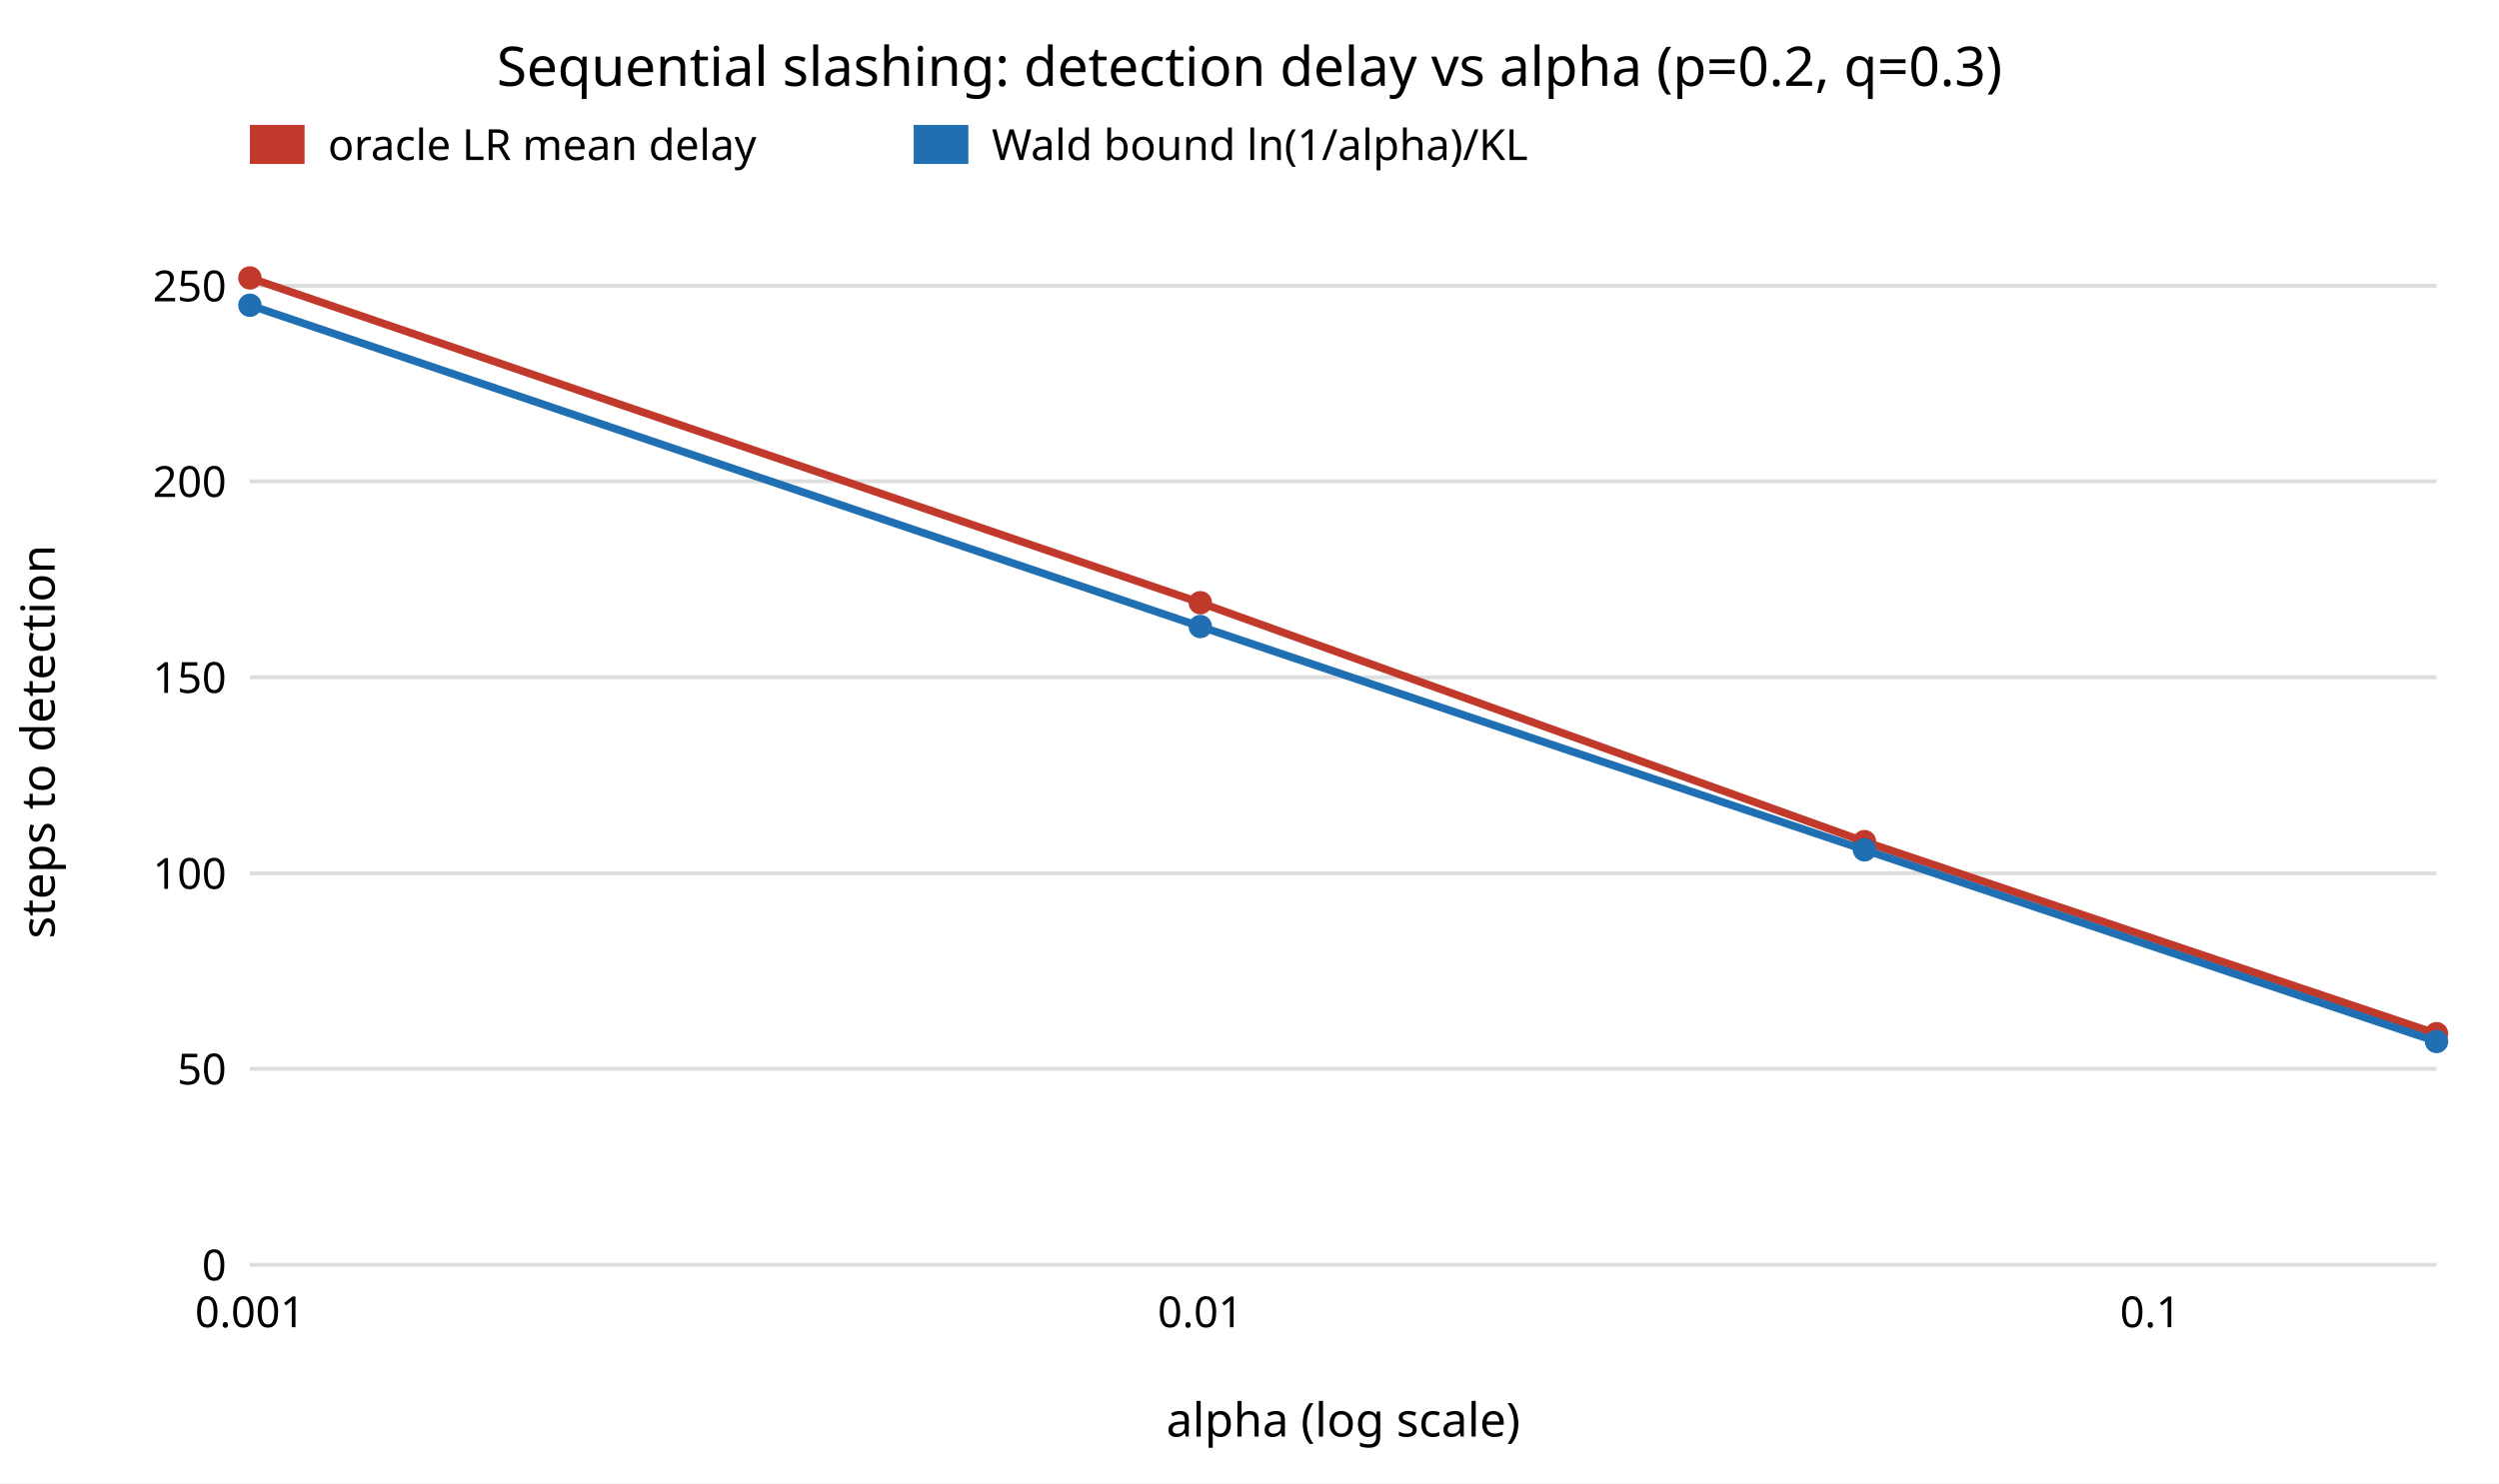
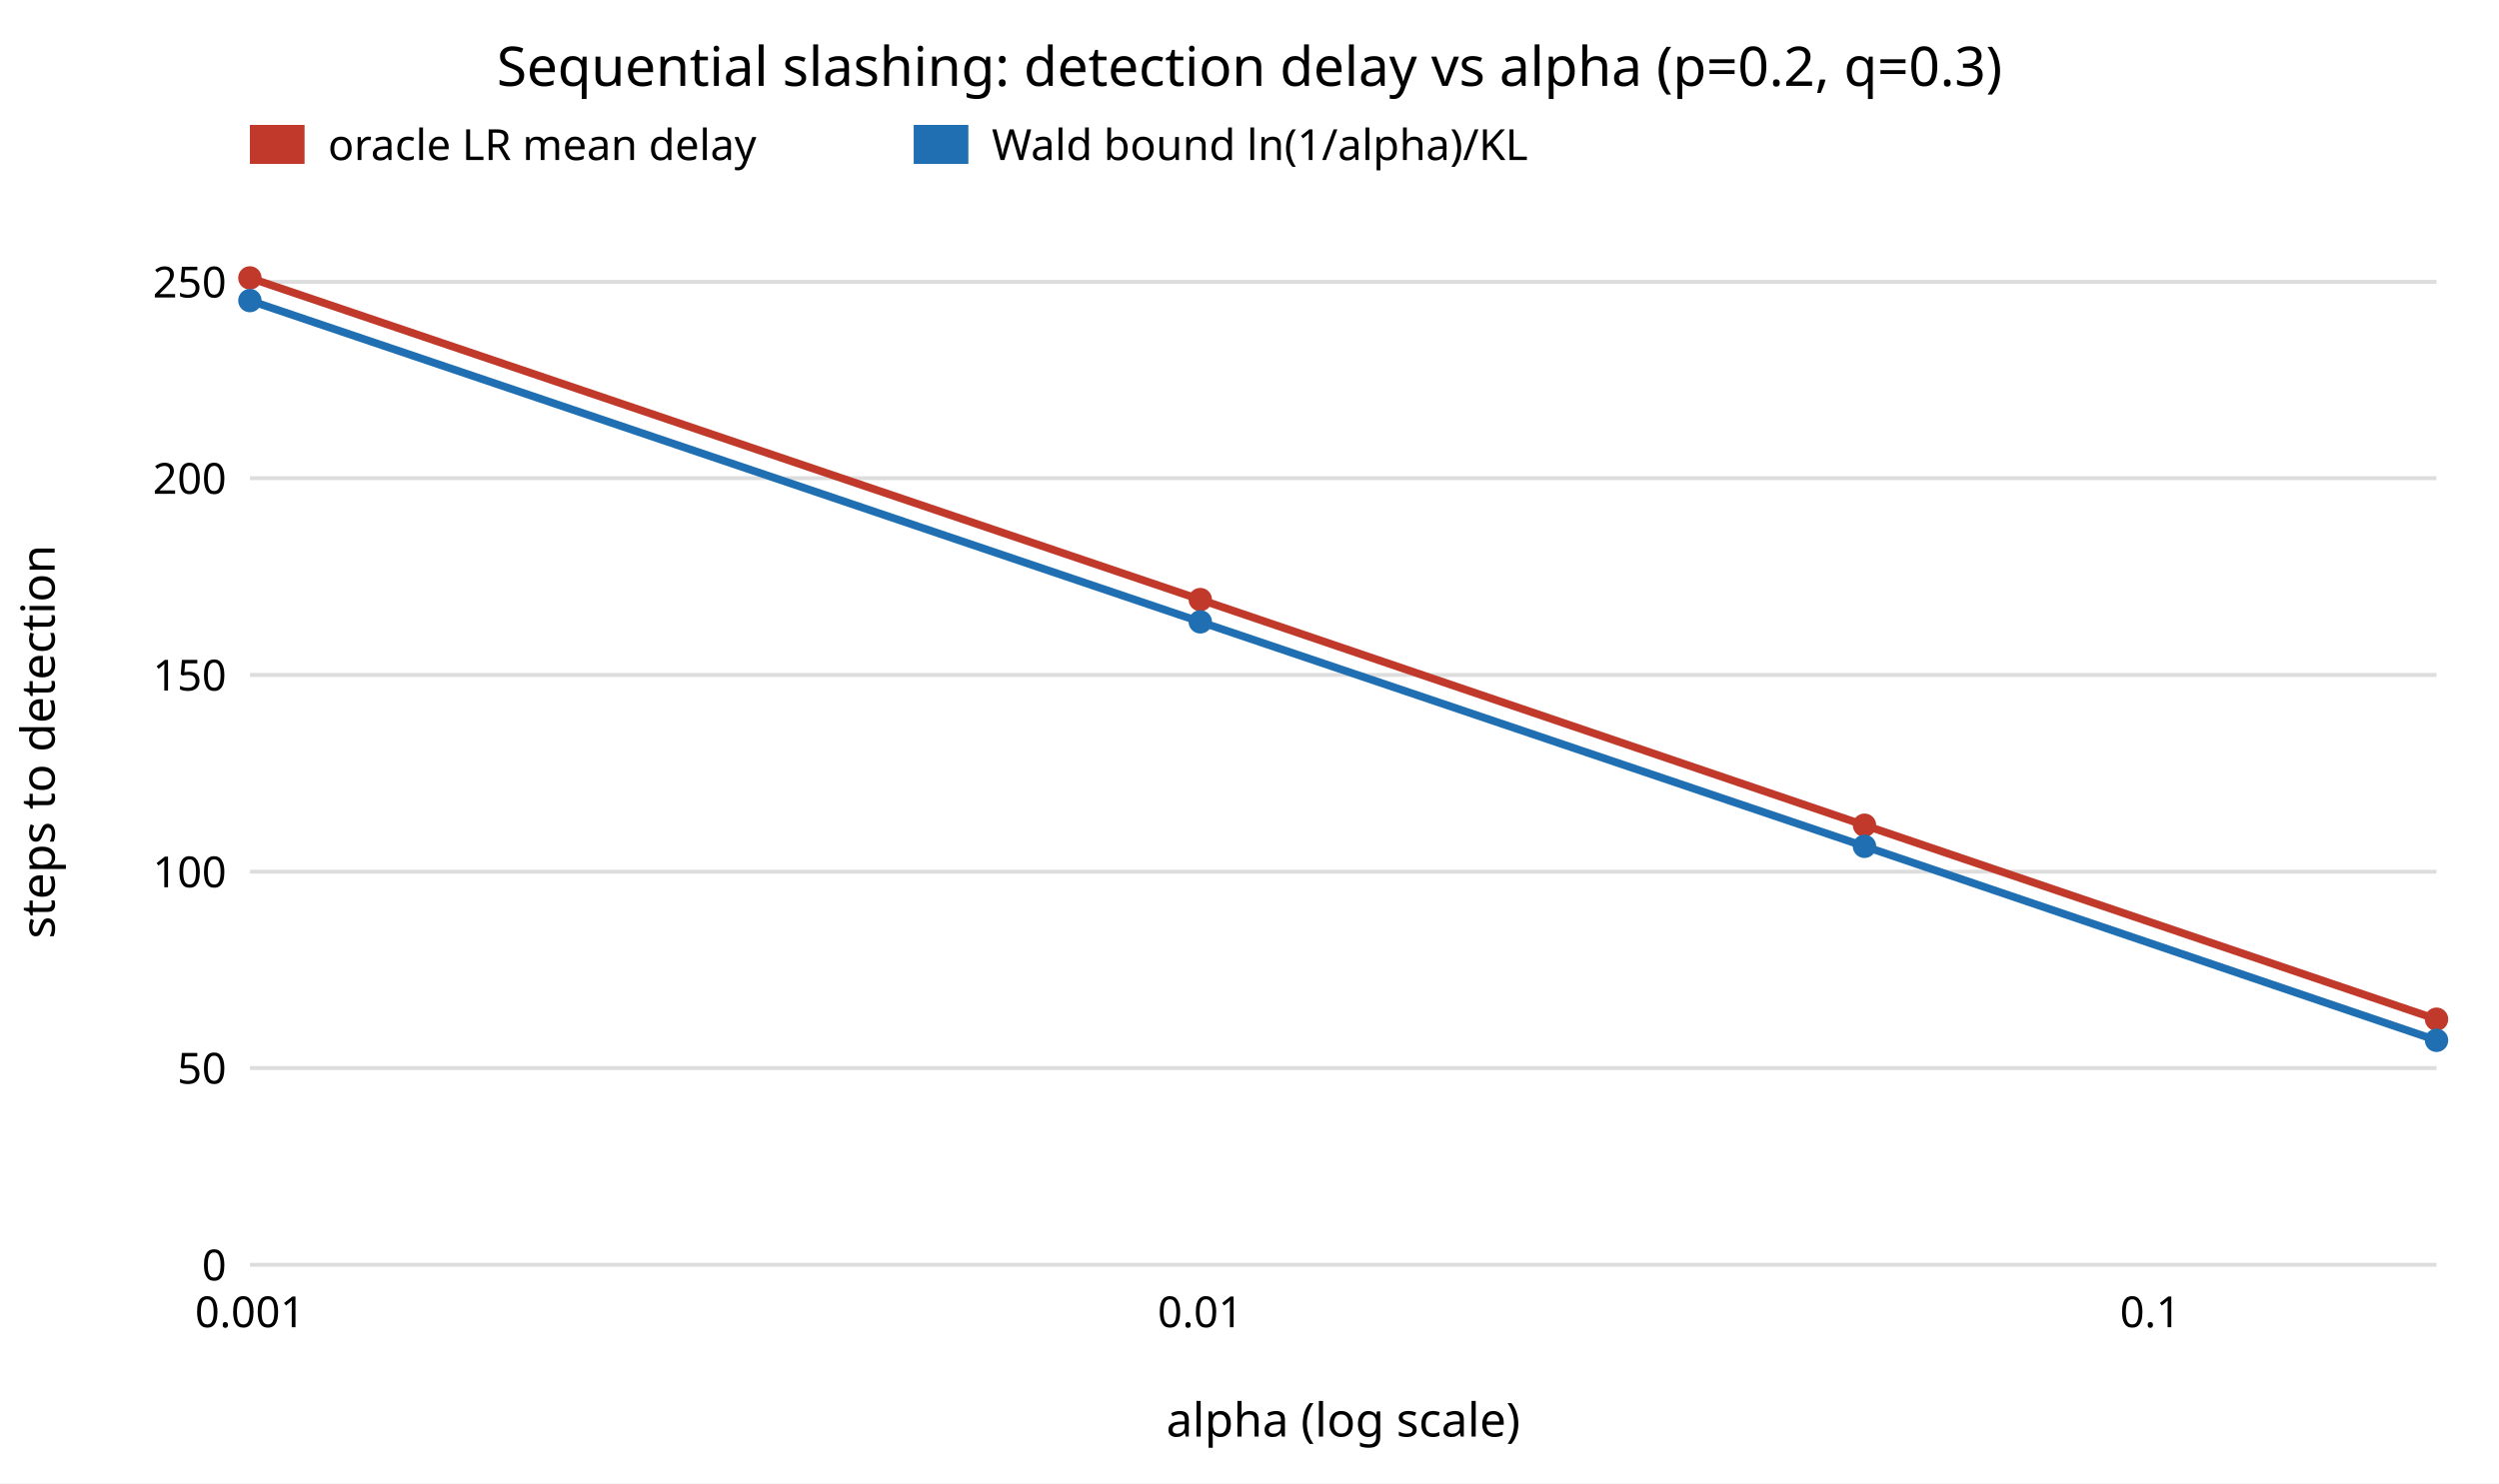
<svg xmlns="http://www.w3.org/2000/svg" viewBox="0 0 640 380" role="img" aria-label="Line plot of mean steps to detect a cheater against the false-slash level alpha on a log axis: the e-process delay sits just above the Wald lower bound">
  <rect width="640" height="380" fill="#fff" />
  <text x="320.0" y="22" text-anchor="middle" font-family="sans-serif" font-size="14">Sequential slashing: detection delay vs alpha (p=0.2, q=0.3)</text>
  <line x1="64" x2="624" y1="324.0" y2="324.0" stroke="#ddd" />
  <text x="58" y="328.0" text-anchor="end" font-family="sans-serif" font-size="11">0</text>
-   <line x1="64" x2="624" y1="273.8" y2="273.8" stroke="#ddd" />
-   <text x="58" y="277.8" text-anchor="end" font-family="sans-serif" font-size="11">50</text>
-   <line x1="64" x2="624" y1="223.7" y2="223.7" stroke="#ddd" />
-   <text x="58" y="227.7" text-anchor="end" font-family="sans-serif" font-size="11">100</text>
-   <line x1="64" x2="624" y1="173.5" y2="173.5" stroke="#ddd" />
-   <text x="58" y="177.5" text-anchor="end" font-family="sans-serif" font-size="11">150</text>
-   <line x1="64" x2="624" y1="123.3" y2="123.3" stroke="#ddd" />
-   <text x="58" y="127.3" text-anchor="end" font-family="sans-serif" font-size="11">200</text>
-   <line x1="64" x2="624" y1="73.2" y2="73.2" stroke="#ddd" />
-   <text x="58" y="77.2" text-anchor="end" font-family="sans-serif" font-size="11">250</text>
+   <line x1="64" x2="624" y1="273.6" y2="273.6" stroke="#ddd" />
+   <text x="58" y="277.6" text-anchor="end" font-family="sans-serif" font-size="11">50</text>
+   <line x1="64" x2="624" y1="223.3" y2="223.3" stroke="#ddd" />
+   <text x="58" y="227.3" text-anchor="end" font-family="sans-serif" font-size="11">100</text>
+   <line x1="64" x2="624" y1="172.9" y2="172.9" stroke="#ddd" />
+   <text x="58" y="176.9" text-anchor="end" font-family="sans-serif" font-size="11">150</text>
+   <line x1="64" x2="624" y1="122.5" y2="122.5" stroke="#ddd" />
+   <text x="58" y="126.5" text-anchor="end" font-family="sans-serif" font-size="11">200</text>
+   <line x1="64" x2="624" y1="72.2" y2="72.2" stroke="#ddd" />
+   <text x="58" y="76.2" text-anchor="end" font-family="sans-serif" font-size="11">250</text>
  <text x="64.0" y="340" text-anchor="middle" font-family="sans-serif" font-size="11">0.001</text>
  <text x="307.4" y="340" text-anchor="middle" font-family="sans-serif" font-size="11">0.01</text>
  <text x="550.7" y="340" text-anchor="middle" font-family="sans-serif" font-size="11">0.1</text>
  <text x="344.0" y="368" text-anchor="middle" font-family="sans-serif" font-size="12">alpha (log scale)</text>
  <text x="14" y="190.0" text-anchor="middle" font-family="sans-serif" font-size="12" transform="rotate(-90 14 190.0)">steps to detection</text>
-   <polyline points="624.0,264.8 477.5,215.6 307.4,154.4 64.0,71.2" fill="none" stroke="#c0392b" stroke-width="2" />
-   <circle cx="624.0" cy="264.8" r="3" fill="#c0392b" />
-   <circle cx="477.5" cy="215.6" r="3" fill="#c0392b" />
-   <circle cx="307.4" cy="154.4" r="3" fill="#c0392b" />
+   <polyline points="624.0,261.1 477.5,211.4 307.4,153.6 64.0,71.2" fill="none" stroke="#c0392b" stroke-width="2" />
+   <circle cx="624.0" cy="261.1" r="3" fill="#c0392b" />
+   <circle cx="477.5" cy="211.4" r="3" fill="#c0392b" />
+   <circle cx="307.4" cy="153.6" r="3" fill="#c0392b" />
  <circle cx="64.0" cy="71.2" r="3" fill="#c0392b" />
  <rect x="64" y="32" width="14" height="10" fill="#c0392b" />
  <text x="84" y="41" font-family="sans-serif" font-size="11">oracle LR mean delay</text>
-   <polyline points="624.0,266.8 477.5,217.7 307.4,160.5 64.0,78.2" fill="none" stroke="#1f6fb2" stroke-width="2" />
-   <circle cx="624.0" cy="266.8" r="3" fill="#1f6fb2" />
-   <circle cx="477.5" cy="217.7" r="3" fill="#1f6fb2" />
-   <circle cx="307.4" cy="160.5" r="3" fill="#1f6fb2" />
-   <circle cx="64.0" cy="78.2" r="3" fill="#1f6fb2" />
+   <polyline points="624.0,266.5 477.5,216.8 307.4,159.3 64.0,77.0" fill="none" stroke="#1f6fb2" stroke-width="2" />
+   <circle cx="624.0" cy="266.5" r="3" fill="#1f6fb2" />
+   <circle cx="477.5" cy="216.8" r="3" fill="#1f6fb2" />
+   <circle cx="307.4" cy="159.3" r="3" fill="#1f6fb2" />
+   <circle cx="64.0" cy="77.0" r="3" fill="#1f6fb2" />
  <rect x="234" y="32" width="14" height="10" fill="#1f6fb2" />
  <text x="254" y="41" font-family="sans-serif" font-size="11">Wald bound ln(1/alpha)/KL</text>
</svg>
